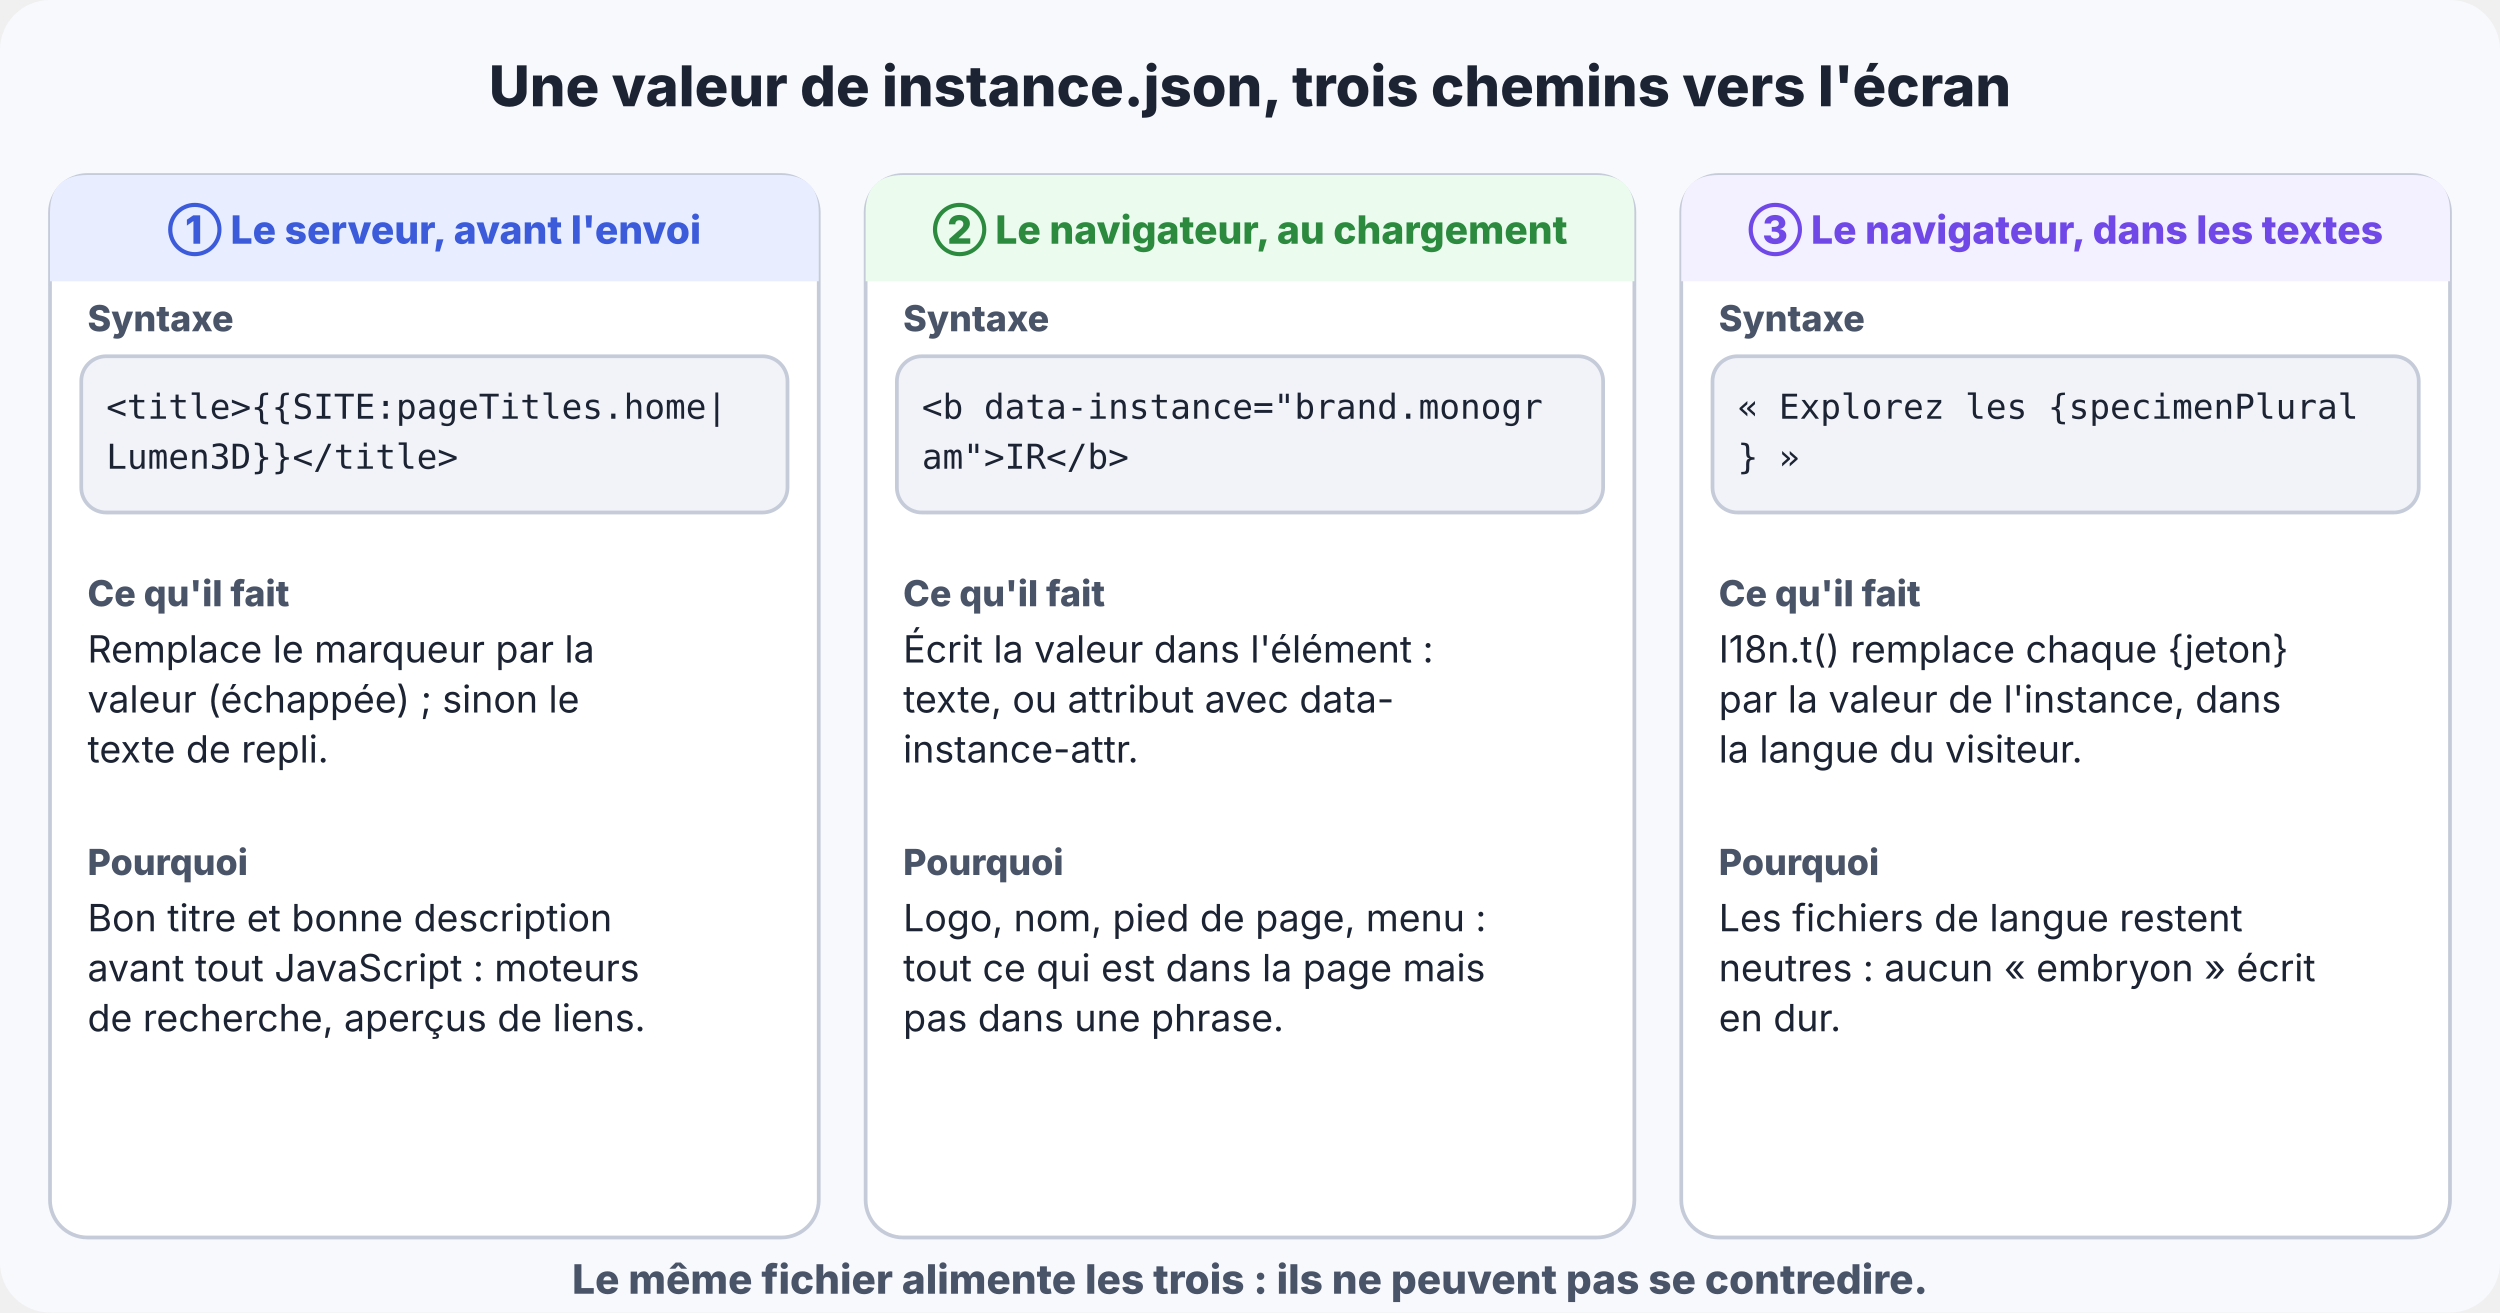
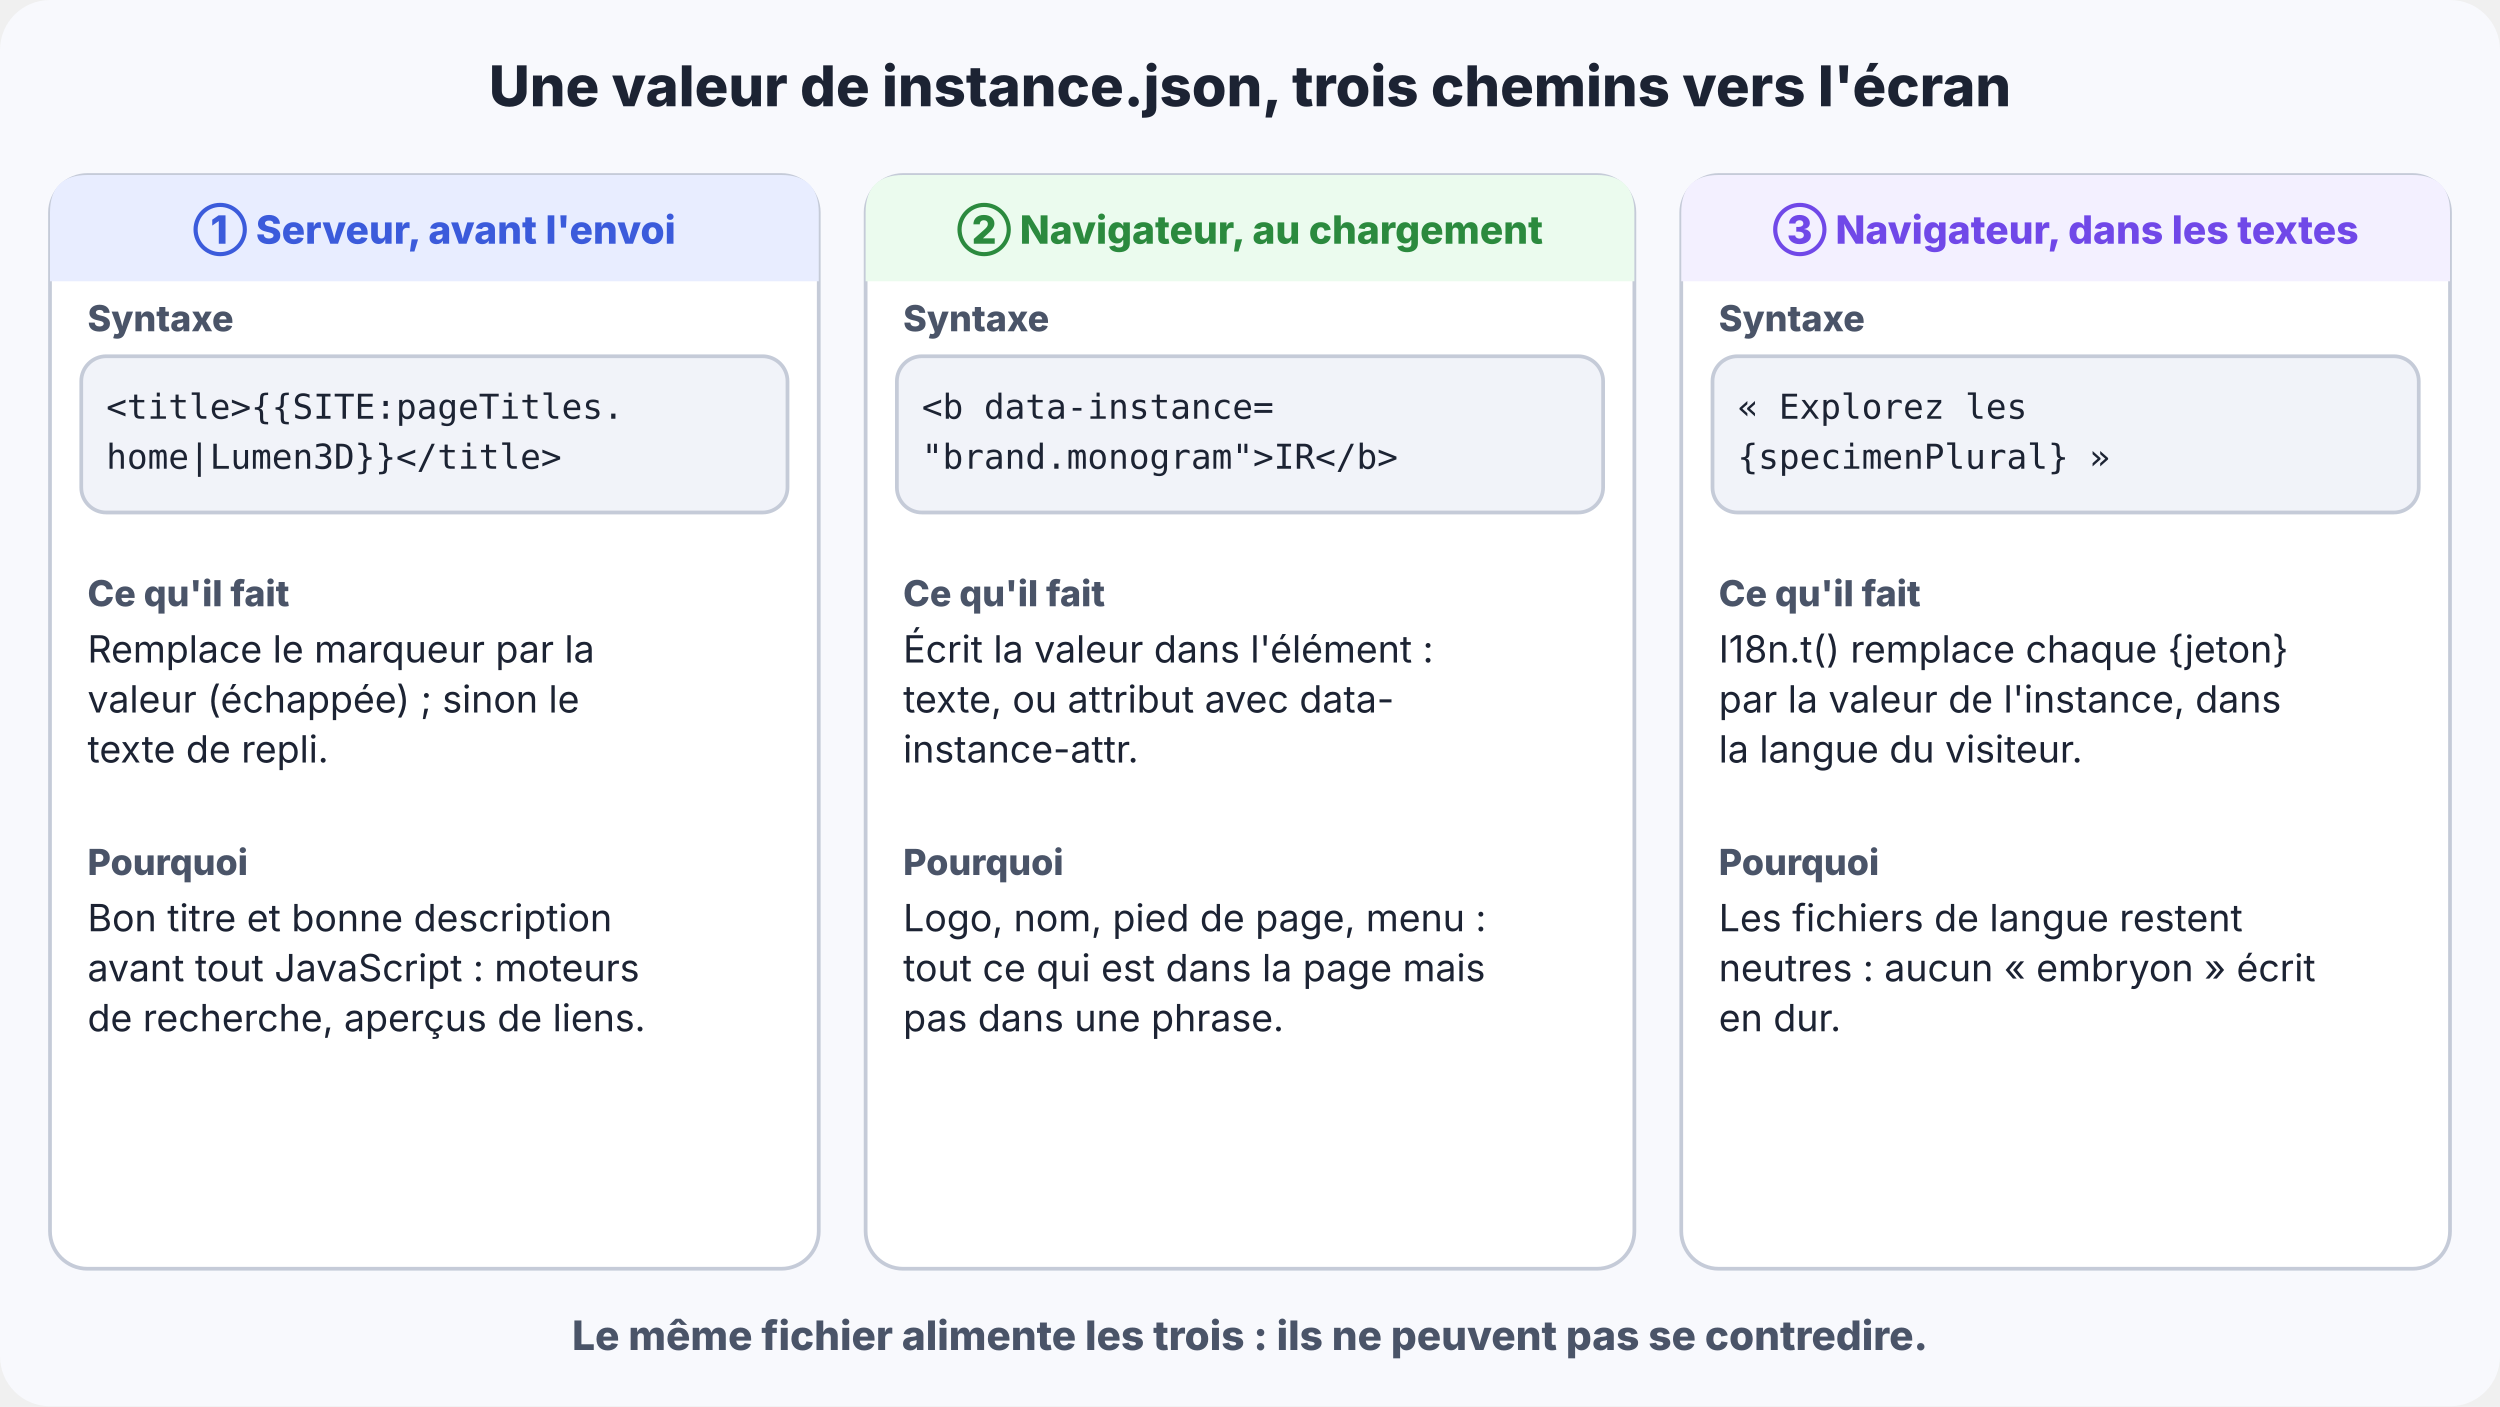
- <svg xmlns="http://www.w3.org/2000/svg" viewBox="0 0 800 420" font-family="Inter, sans-serif">
+ <svg xmlns="http://www.w3.org/2000/svg" viewBox="0 0 800 450" font-family="Inter, sans-serif">
  <defs>
    <marker id="arr" viewBox="0 0 10 10" refX="9" refY="5" markerWidth="7" markerHeight="7" orient="auto">
      <path d="M0,0 L10,5 L0,10 z" fill="#4a5468" />
    </marker>
  </defs>
-   <rect width="800" height="420" rx="16" fill="#f8f9fd" />
-   <text x="400" y="34" font-family="Inter, sans-serif" font-size="18" font-weight="800" fill="#1c2333" text-anchor="middle">Une valeur de instance.json, trois chemins vers l'écran</text>
-   <rect x="16" y="56" width="246" height="340" rx="12" fill="#fff" stroke="#c5cbd8" stroke-width="1.2" />
+   <rect width="800" height="450" rx="16" fill="#f8f9fd" />
+   <text x="400" y="34" font-family="Inter, sans-serif" font-size="18" font-weight="800" fill="#1c2333" text-anchor="middle" xml:space="preserve">Une valeur de instance.json, trois chemins vers l'écran</text>
+   <rect x="16" y="56" width="246" height="350" rx="12" fill="#fff" stroke="#c5cbd8" stroke-width="1.2" />
  <path d="M16,90 L16,68 Q16,56 28,56 L250,56 Q262,56 262,68 L262,90 Z" fill="#e8edff" />
-   <text x="139.0" y="78" font-family="Inter, sans-serif" font-size="12.5" font-weight="800" fill="#3b5bdb" text-anchor="middle">① Le serveur, avant l'envoi</text>
-   <text x="28" y="106" font-family="Inter, sans-serif" font-size="11.5" font-weight="800" fill="#4a5468" text-anchor="start">Syntaxe</text>
+   <text x="139.0" y="78" font-family="Inter, sans-serif" font-size="12.5" font-weight="800" fill="#3b5bdb" text-anchor="middle" xml:space="preserve">① Serveur, avant l'envoi</text>
+   <text x="28" y="106" font-family="Inter, sans-serif" font-size="11.5" font-weight="800" fill="#4a5468" text-anchor="start" xml:space="preserve">Syntaxe</text>
  <rect x="26" y="114" width="226" height="50" rx="8" fill="#f1f3f9" stroke="#c5cbd8" stroke-width="1.2" />
-   <text x="34" y="134" font-family="JetBrains Mono, Consolas, monospace" font-size="11" font-weight="400" fill="#1c2333" text-anchor="start">&lt;title&gt;{{SITE:pageTitles.home|</text>
-   <text x="34" y="150" font-family="JetBrains Mono, Consolas, monospace" font-size="11" font-weight="400" fill="#1c2333" text-anchor="start">Lumen3D}}&lt;/title&gt;</text>
-   <text x="28" y="194" font-family="Inter, sans-serif" font-size="11.5" font-weight="800" fill="#4a5468" text-anchor="start">Ce qu'il fait</text>
-   <text x="28" y="212" font-family="Inter, sans-serif" font-size="12" font-weight="400" fill="#1c2333" text-anchor="start">Remplace le marqueur par la</text>
-   <text x="28" y="228" font-family="Inter, sans-serif" font-size="12" font-weight="400" fill="#1c2333" text-anchor="start">valeur (échappée) ; sinon le</text>
-   <text x="28" y="244" font-family="Inter, sans-serif" font-size="12" font-weight="400" fill="#1c2333" text-anchor="start">texte de repli.</text>
-   <text x="28" y="280" font-family="Inter, sans-serif" font-size="11.5" font-weight="800" fill="#4a5468" text-anchor="start">Pourquoi</text>
-   <text x="28" y="298" font-family="Inter, sans-serif" font-size="12" font-weight="400" fill="#1c2333" text-anchor="start">Bon titre et bonne description</text>
-   <text x="28" y="314" font-family="Inter, sans-serif" font-size="12" font-weight="400" fill="#1c2333" text-anchor="start">avant tout JavaScript : moteurs</text>
-   <text x="28" y="330" font-family="Inter, sans-serif" font-size="12" font-weight="400" fill="#1c2333" text-anchor="start">de recherche, aperçus de liens.</text>
-   <rect x="277" y="56" width="246" height="340" rx="12" fill="#fff" stroke="#c5cbd8" stroke-width="1.2" />
+   <text x="34" y="134" font-family="JetBrains Mono, Consolas, monospace" font-size="11" font-weight="400" fill="#1c2333" text-anchor="start" xml:space="preserve">&lt;title&gt;{{SITE:pageTitles.</text>
+   <text x="34" y="150" font-family="JetBrains Mono, Consolas, monospace" font-size="11" font-weight="400" fill="#1c2333" text-anchor="start" xml:space="preserve">home|Lumen3D}}&lt;/title&gt;</text>
+   <text x="28" y="194" font-family="Inter, sans-serif" font-size="11.5" font-weight="800" fill="#4a5468" text-anchor="start" xml:space="preserve">Ce qu'il fait</text>
+   <text x="28" y="212" font-family="Inter, sans-serif" font-size="12" font-weight="400" fill="#1c2333" text-anchor="start" xml:space="preserve">Remplace le marqueur par la</text>
+   <text x="28" y="228" font-family="Inter, sans-serif" font-size="12" font-weight="400" fill="#1c2333" text-anchor="start" xml:space="preserve">valeur (échappée) ; sinon le</text>
+   <text x="28" y="244" font-family="Inter, sans-serif" font-size="12" font-weight="400" fill="#1c2333" text-anchor="start" xml:space="preserve">texte de repli.</text>
+   <text x="28" y="280" font-family="Inter, sans-serif" font-size="11.5" font-weight="800" fill="#4a5468" text-anchor="start" xml:space="preserve">Pourquoi</text>
+   <text x="28" y="298" font-family="Inter, sans-serif" font-size="12" font-weight="400" fill="#1c2333" text-anchor="start" xml:space="preserve">Bon titre et bonne description</text>
+   <text x="28" y="314" font-family="Inter, sans-serif" font-size="12" font-weight="400" fill="#1c2333" text-anchor="start" xml:space="preserve">avant tout JavaScript : moteurs</text>
+   <text x="28" y="330" font-family="Inter, sans-serif" font-size="12" font-weight="400" fill="#1c2333" text-anchor="start" xml:space="preserve">de recherche, aperçus de liens.</text>
+   <rect x="277" y="56" width="246" height="350" rx="12" fill="#fff" stroke="#c5cbd8" stroke-width="1.2" />
  <path d="M277,90 L277,68 Q277,56 289,56 L511,56 Q523,56 523,68 L523,90 Z" fill="#ebfbee" />
-   <text x="400.0" y="78" font-family="Inter, sans-serif" font-size="12.5" font-weight="800" fill="#2b8a3e" text-anchor="middle">② Le navigateur, au chargement</text>
-   <text x="289" y="106" font-family="Inter, sans-serif" font-size="11.5" font-weight="800" fill="#4a5468" text-anchor="start">Syntaxe</text>
+   <text x="400.0" y="78" font-family="Inter, sans-serif" font-size="12.5" font-weight="800" fill="#2b8a3e" text-anchor="middle" xml:space="preserve">② Navigateur, au chargement</text>
+   <text x="289" y="106" font-family="Inter, sans-serif" font-size="11.5" font-weight="800" fill="#4a5468" text-anchor="start" xml:space="preserve">Syntaxe</text>
  <rect x="287" y="114" width="226" height="50" rx="8" fill="#f1f3f9" stroke="#c5cbd8" stroke-width="1.2" />
-   <text x="295" y="134" font-family="JetBrains Mono, Consolas, monospace" font-size="11" font-weight="400" fill="#1c2333" text-anchor="start">&lt;b data-instance="brand.monogr</text>
-   <text x="295" y="150" font-family="JetBrains Mono, Consolas, monospace" font-size="11" font-weight="400" fill="#1c2333" text-anchor="start">am"&gt;IR&lt;/b&gt;</text>
-   <text x="289" y="194" font-family="Inter, sans-serif" font-size="11.5" font-weight="800" fill="#4a5468" text-anchor="start">Ce qu'il fait</text>
-   <text x="289" y="212" font-family="Inter, sans-serif" font-size="12" font-weight="400" fill="#1c2333" text-anchor="start">Écrit la valeur dans l'élément :</text>
-   <text x="289" y="228" font-family="Inter, sans-serif" font-size="12" font-weight="400" fill="#1c2333" text-anchor="start">texte, ou attribut avec data-</text>
-   <text x="289" y="244" font-family="Inter, sans-serif" font-size="12" font-weight="400" fill="#1c2333" text-anchor="start">instance-attr.</text>
-   <text x="289" y="280" font-family="Inter, sans-serif" font-size="11.5" font-weight="800" fill="#4a5468" text-anchor="start">Pourquoi</text>
-   <text x="289" y="298" font-family="Inter, sans-serif" font-size="12" font-weight="400" fill="#1c2333" text-anchor="start">Logo, nom, pied de page, menu :</text>
-   <text x="289" y="314" font-family="Inter, sans-serif" font-size="12" font-weight="400" fill="#1c2333" text-anchor="start">tout ce qui est dans la page mais</text>
-   <text x="289" y="330" font-family="Inter, sans-serif" font-size="12" font-weight="400" fill="#1c2333" text-anchor="start">pas dans une phrase.</text>
-   <rect x="538" y="56" width="246" height="340" rx="12" fill="#fff" stroke="#c5cbd8" stroke-width="1.2" />
+   <text x="295" y="134" font-family="JetBrains Mono, Consolas, monospace" font-size="11" font-weight="400" fill="#1c2333" text-anchor="start" xml:space="preserve">&lt;b data-instance=</text>
+   <text x="295" y="150" font-family="JetBrains Mono, Consolas, monospace" font-size="11" font-weight="400" fill="#1c2333" text-anchor="start" xml:space="preserve">"brand.monogram"&gt;IR&lt;/b&gt;</text>
+   <text x="289" y="194" font-family="Inter, sans-serif" font-size="11.5" font-weight="800" fill="#4a5468" text-anchor="start" xml:space="preserve">Ce qu'il fait</text>
+   <text x="289" y="212" font-family="Inter, sans-serif" font-size="12" font-weight="400" fill="#1c2333" text-anchor="start" xml:space="preserve">Écrit la valeur dans l'élément :</text>
+   <text x="289" y="228" font-family="Inter, sans-serif" font-size="12" font-weight="400" fill="#1c2333" text-anchor="start" xml:space="preserve">texte, ou attribut avec data-</text>
+   <text x="289" y="244" font-family="Inter, sans-serif" font-size="12" font-weight="400" fill="#1c2333" text-anchor="start" xml:space="preserve">instance-attr.</text>
+   <text x="289" y="280" font-family="Inter, sans-serif" font-size="11.5" font-weight="800" fill="#4a5468" text-anchor="start" xml:space="preserve">Pourquoi</text>
+   <text x="289" y="298" font-family="Inter, sans-serif" font-size="12" font-weight="400" fill="#1c2333" text-anchor="start" xml:space="preserve">Logo, nom, pied de page, menu :</text>
+   <text x="289" y="314" font-family="Inter, sans-serif" font-size="12" font-weight="400" fill="#1c2333" text-anchor="start" xml:space="preserve">tout ce qui est dans la page mais</text>
+   <text x="289" y="330" font-family="Inter, sans-serif" font-size="12" font-weight="400" fill="#1c2333" text-anchor="start" xml:space="preserve">pas dans une phrase.</text>
+   <rect x="538" y="56" width="246" height="350" rx="12" fill="#fff" stroke="#c5cbd8" stroke-width="1.2" />
  <path d="M538,90 L538,68 Q538,56 550,56 L772,56 Q784,56 784,68 L784,90 Z" fill="#f3f0ff" />
-   <text x="661.0" y="78" font-family="Inter, sans-serif" font-size="12.5" font-weight="800" fill="#7048e8" text-anchor="middle">③ Le navigateur, dans les textes</text>
-   <text x="550" y="106" font-family="Inter, sans-serif" font-size="11.5" font-weight="800" fill="#4a5468" text-anchor="start">Syntaxe</text>
+   <text x="661.0" y="78" font-family="Inter, sans-serif" font-size="12.5" font-weight="800" fill="#7048e8" text-anchor="middle" xml:space="preserve">③ Navigateur, dans les textes</text>
+   <text x="550" y="106" font-family="Inter, sans-serif" font-size="11.5" font-weight="800" fill="#4a5468" text-anchor="start" xml:space="preserve">Syntaxe</text>
  <rect x="548" y="114" width="226" height="50" rx="8" fill="#f1f3f9" stroke="#c5cbd8" stroke-width="1.2" />
-   <text x="556" y="134" font-family="JetBrains Mono, Consolas, monospace" font-size="11" font-weight="400" fill="#1c2333" text-anchor="start">« Explorez les {specimenPlural</text>
-   <text x="556" y="150" font-family="JetBrains Mono, Consolas, monospace" font-size="11" font-weight="400" fill="#1c2333" text-anchor="start">} »</text>
-   <text x="550" y="194" font-family="Inter, sans-serif" font-size="11.5" font-weight="800" fill="#4a5468" text-anchor="start">Ce qu'il fait</text>
-   <text x="550" y="212" font-family="Inter, sans-serif" font-size="12" font-weight="400" fill="#1c2333" text-anchor="start">I18n.t() remplace chaque {jeton}</text>
-   <text x="550" y="228" font-family="Inter, sans-serif" font-size="12" font-weight="400" fill="#1c2333" text-anchor="start">par la valeur de l'instance, dans</text>
-   <text x="550" y="244" font-family="Inter, sans-serif" font-size="12" font-weight="400" fill="#1c2333" text-anchor="start">la langue du visiteur.</text>
-   <text x="550" y="280" font-family="Inter, sans-serif" font-size="11.5" font-weight="800" fill="#4a5468" text-anchor="start">Pourquoi</text>
-   <text x="550" y="298" font-family="Inter, sans-serif" font-size="12" font-weight="400" fill="#1c2333" text-anchor="start">Les fichiers de langue restent</text>
-   <text x="550" y="314" font-family="Inter, sans-serif" font-size="12" font-weight="400" fill="#1c2333" text-anchor="start">neutres : aucun « embryon » écrit</text>
-   <text x="550" y="330" font-family="Inter, sans-serif" font-size="12" font-weight="400" fill="#1c2333" text-anchor="start">en dur.</text>
-   <text x="400" y="414" font-family="Inter, sans-serif" font-size="13" font-weight="800" fill="#4a5468" text-anchor="middle">Le même fichier alimente les trois : ils ne peuvent pas se contredire.</text>
+   <text x="556" y="134" font-family="JetBrains Mono, Consolas, monospace" font-size="11" font-weight="400" fill="#1c2333" text-anchor="start" xml:space="preserve">« Explorez les</text>
+   <text x="556" y="150" font-family="JetBrains Mono, Consolas, monospace" font-size="11" font-weight="400" fill="#1c2333" text-anchor="start" xml:space="preserve">{specimenPlural} »</text>
+   <text x="550" y="194" font-family="Inter, sans-serif" font-size="11.5" font-weight="800" fill="#4a5468" text-anchor="start" xml:space="preserve">Ce qu'il fait</text>
+   <text x="550" y="212" font-family="Inter, sans-serif" font-size="12" font-weight="400" fill="#1c2333" text-anchor="start" xml:space="preserve">I18n.t() remplace chaque {jeton}</text>
+   <text x="550" y="228" font-family="Inter, sans-serif" font-size="12" font-weight="400" fill="#1c2333" text-anchor="start" xml:space="preserve">par la valeur de l'instance, dans</text>
+   <text x="550" y="244" font-family="Inter, sans-serif" font-size="12" font-weight="400" fill="#1c2333" text-anchor="start" xml:space="preserve">la langue du visiteur.</text>
+   <text x="550" y="280" font-family="Inter, sans-serif" font-size="11.5" font-weight="800" fill="#4a5468" text-anchor="start" xml:space="preserve">Pourquoi</text>
+   <text x="550" y="298" font-family="Inter, sans-serif" font-size="12" font-weight="400" fill="#1c2333" text-anchor="start" xml:space="preserve">Les fichiers de langue restent</text>
+   <text x="550" y="314" font-family="Inter, sans-serif" font-size="12" font-weight="400" fill="#1c2333" text-anchor="start" xml:space="preserve">neutres : aucun « embryon » écrit</text>
+   <text x="550" y="330" font-family="Inter, sans-serif" font-size="12" font-weight="400" fill="#1c2333" text-anchor="start" xml:space="preserve">en dur.</text>
+   <text x="400" y="432" font-family="Inter, sans-serif" font-size="13" font-weight="800" fill="#4a5468" text-anchor="middle" xml:space="preserve">Le même fichier alimente les trois : ils ne peuvent pas se contredire.</text>
</svg>
